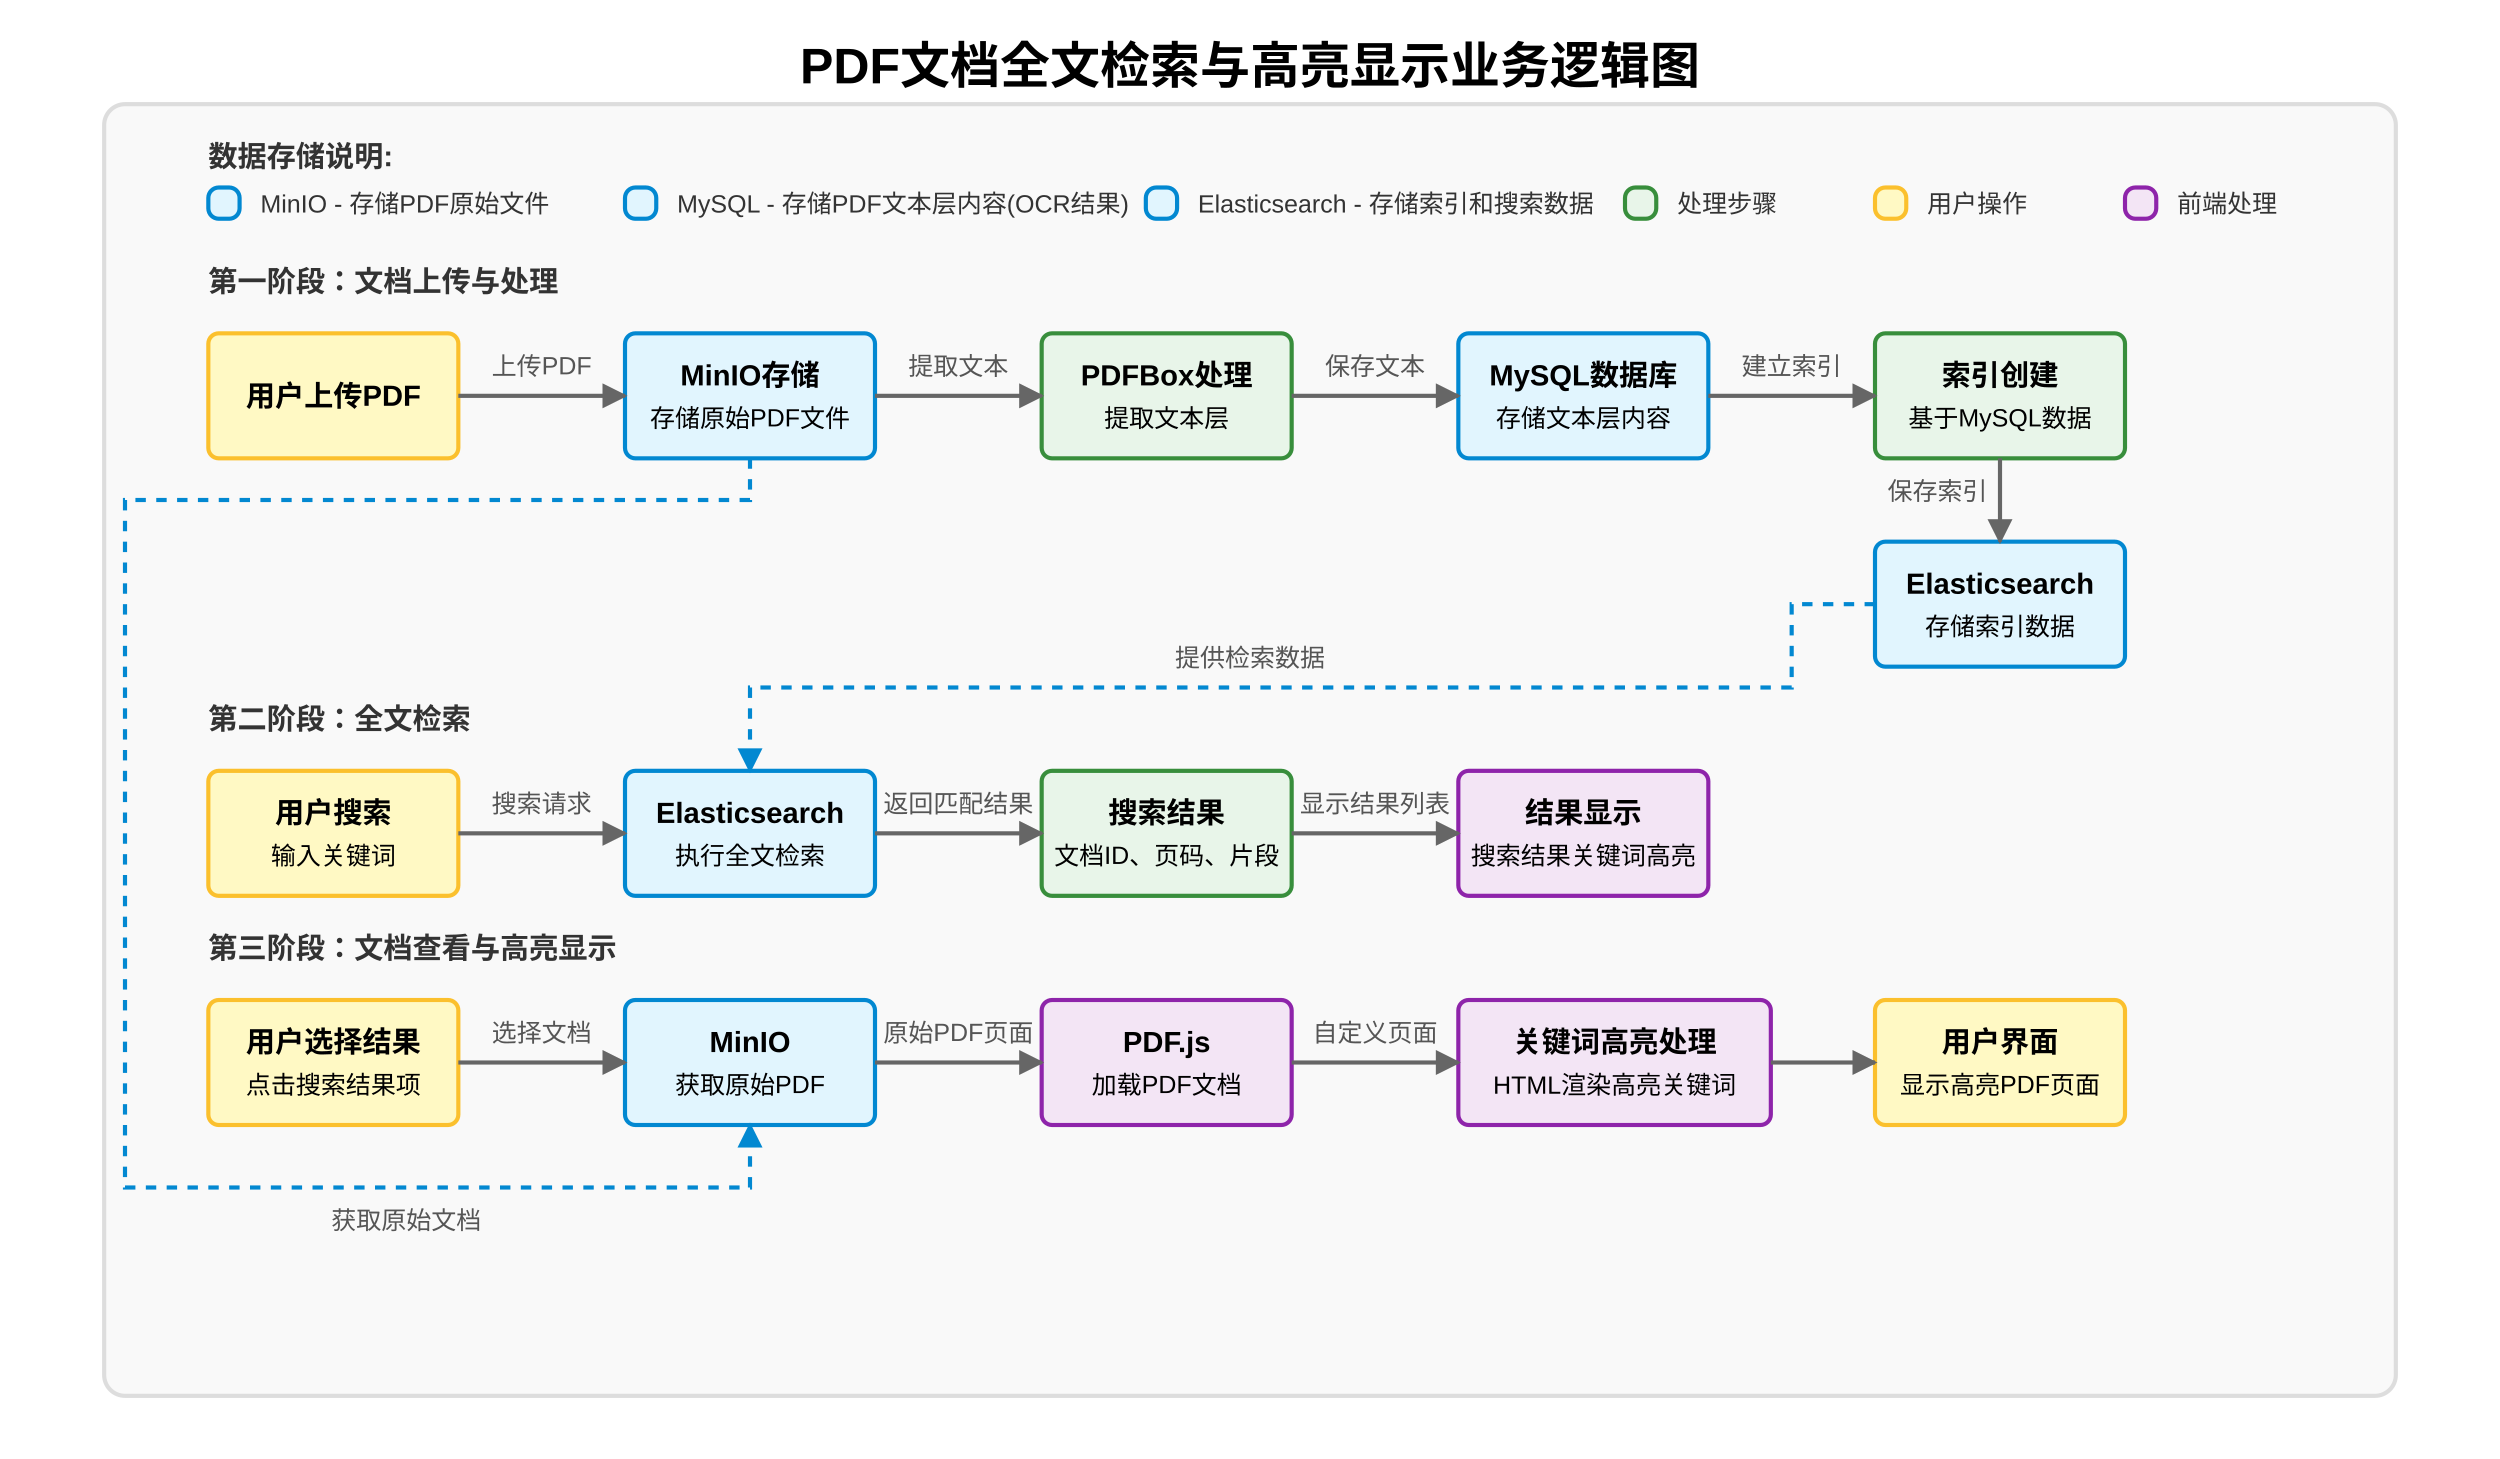
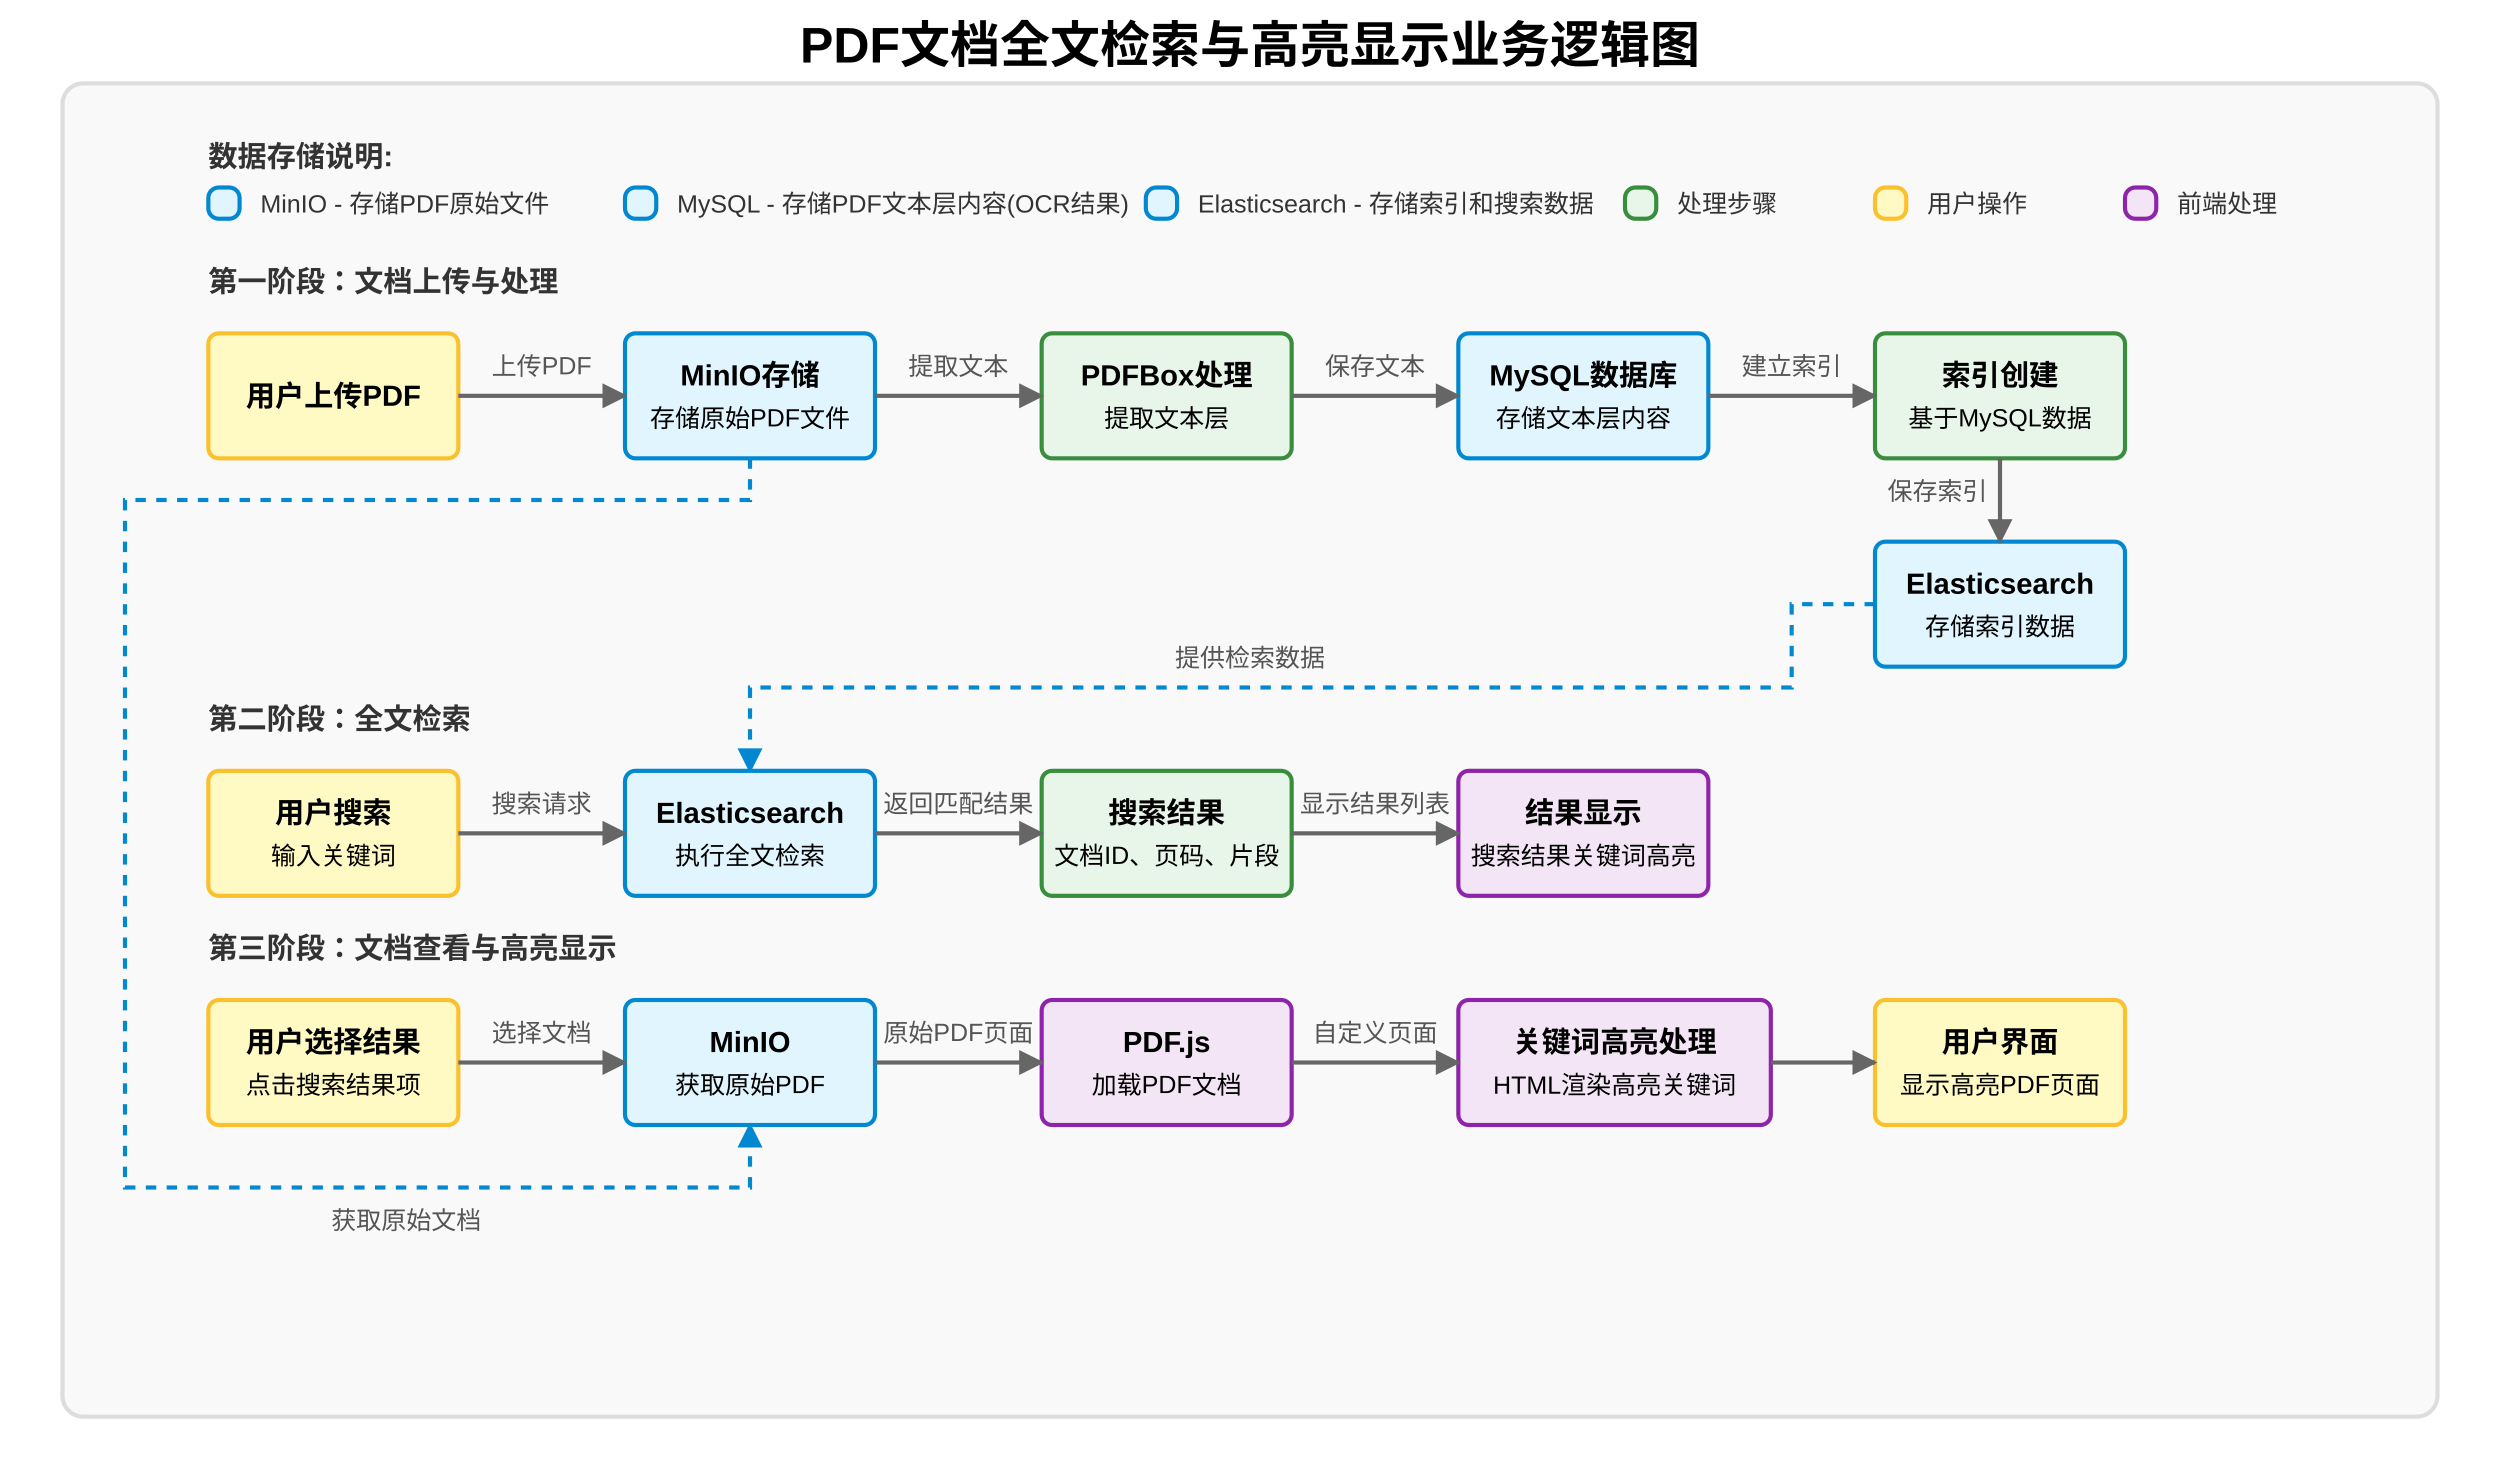
<svg xmlns="http://www.w3.org/2000/svg" width="1200" height="700" viewBox="0 0 1200 700">
  <style>
    .title {
      font-size: 24px;
      font-weight: bold;
      text-anchor: middle;
      font-family: 'Microsoft YaHei', 'SimHei', Arial, sans-serif;
    }
    .subtitle {
      font-size: 18px;
      font-weight: bold;
      text-anchor: middle;
      font-family: 'Microsoft YaHei', 'SimHei', Arial, sans-serif;
    }
    .box-title {
      font-size: 14px;
      font-weight: bold;
      text-anchor: middle;
      font-family: 'Microsoft YaHei', 'SimHei', Arial, sans-serif;
    }
    .text {
      font-size: 12px;
      text-anchor: middle;
      font-family: 'Microsoft YaHei', 'SimHei', Arial, sans-serif;
    }
    .arrow {
      fill: none;
      stroke: #666;
      stroke-width: 2;
      marker-end: url(#arrow);
    }
    .db-box {
      fill: #E1F5FE;
      stroke: #0288D1;
      stroke-width: 2;
      rx: 5;
      ry: 5;
    }
    .process-box {
      fill: #E8F5E9;
      stroke: #388E3C;
      stroke-width: 2;
      rx: 5;
      ry: 5;
    }
    .user-box {
      fill: #FFF9C4;
      stroke: #FBC02D;
      stroke-width: 2;
      rx: 5;
      ry: 5;
    }
    .frontend-process {
      fill: #F3E5F5;
      stroke: #8E24AA;
      stroke-width: 2;
      rx: 5;
      ry: 5;
    }
    .label {
      font-size: 12px;
      text-anchor: middle;
      font-family: 'Microsoft YaHei', 'SimHei', Arial, sans-serif;
      fill: #555;
    }
    .bold-label {
      font-size: 12px;
      font-weight: bold;
      text-anchor: middle;
      font-family: 'Microsoft YaHei', 'SimHei', Arial, sans-serif;
    }
    .phase-label {
      font-size: 14px;
      font-weight: bold;
      text-anchor: start;
      font-family: 'Microsoft YaHei', 'SimHei', Arial, sans-serif;
      fill: #333;
    }
    .highlight {
      fill: #FFECB3;
    }
    .section {
      fill: #f9f9f9;
      stroke: #ddd;
      stroke-width: 2;
      rx: 10;
      ry: 10;
    }
    .legend-item {
      font-size: 12px;
      text-anchor: start;
      font-family: 'Microsoft YaHei', 'SimHei', Arial, sans-serif;
      fill: #333;
    }
    .relation-line {
      fill: none;
      stroke: #0288D1;
      stroke-width: 2;
      stroke-dasharray: 5,5;
      marker-end: url(#arrow-blue);
    }
  </style>
  <defs>
    <marker id="arrow" viewBox="0 0 10 10" refX="9" refY="5" markerWidth="6" markerHeight="6" orient="auto">
      <path d="M 0 0 L 10 5 L 0 10 z" fill="#666" />
    </marker>
    <marker id="arrow-blue" viewBox="0 0 10 10" refX="9" refY="5" markerWidth="6" markerHeight="6" orient="auto">
      <path d="M 0 0 L 10 5 L 0 10 z" fill="#0288D1" />
    </marker>
  </defs>
-   <rect x="50" y="50" width="1100" height="620" class="section" />
-   <text x="600" y="40" class="title">PDF文档全文检索与高亮显示业务逻辑图</text>
+   <rect x="30" y="40" width="1140" height="640" class="section" />
+   <text x="600" y="30" class="title">PDF文档全文检索与高亮显示业务逻辑图</text>
  <text x="100" y="80" class="phase-label">数据存储说明:</text>
  <rect x="100" y="90" width="15" height="15" class="db-box" />
  <text x="125" y="102" class="legend-item">MinIO - 存储PDF原始文件</text>
  <rect x="300" y="90" width="15" height="15" class="db-box" />
  <text x="325" y="102" class="legend-item">MySQL - 存储PDF文本层内容(OCR结果)</text>
  <rect x="550" y="90" width="15" height="15" class="db-box" />
  <text x="575" y="102" class="legend-item">Elasticsearch - 存储索引和搜索数据</text>
  <rect x="780" y="90" width="15" height="15" class="process-box" />
  <text x="805" y="102" class="legend-item">处理步骤</text>
  <rect x="900" y="90" width="15" height="15" class="user-box" />
  <text x="925" y="102" class="legend-item">用户操作</text>
  <rect x="1020" y="90" width="15" height="15" class="frontend-process" />
  <text x="1045" y="102" class="legend-item">前端处理</text>
  <text x="100" y="140" class="phase-label">第一阶段：文档上传与处理</text>
  <rect x="100" y="160" width="120" height="60" class="user-box" />
  <text x="160" y="195" class="box-title">用户上传PDF</text>
  <rect x="300" y="160" width="120" height="60" class="db-box" />
  <text x="360" y="185" class="box-title">MinIO存储</text>
  <text x="360" y="205" class="text">存储原始PDF文件</text>
  <rect x="500" y="160" width="120" height="60" class="process-box" />
  <text x="560" y="185" class="box-title">PDFBox处理</text>
  <text x="560" y="205" class="text">提取文本层</text>
  <rect x="700" y="160" width="120" height="60" class="db-box" />
  <text x="760" y="185" class="box-title">MySQL数据库</text>
  <text x="760" y="205" class="text">存储文本层内容</text>
  <rect x="900" y="160" width="120" height="60" class="process-box" />
  <text x="960" y="185" class="box-title">索引创建</text>
  <text x="960" y="205" class="text">基于MySQL数据</text>
  <rect x="900" y="260" width="120" height="60" class="db-box" />
  <text x="960" y="285" class="box-title">Elasticsearch</text>
  <text x="960" y="305" class="text">存储索引数据</text>
  <line x1="220" y1="190" x2="300" y2="190" class="arrow" />
  <line x1="420" y1="190" x2="500" y2="190" class="arrow" />
  <line x1="620" y1="190" x2="700" y2="190" class="arrow" />
  <line x1="820" y1="190" x2="900" y2="190" class="arrow" />
  <line x1="960" y1="220" x2="960" y2="260" class="arrow" />
  <text x="260" y="180" class="label">上传PDF</text>
  <text x="460" y="180" class="label">提取文本</text>
  <text x="660" y="180" class="label">保存文本</text>
  <text x="860" y="180" class="label">建立索引</text>
  <text x="930" y="240" class="label">保存索引</text>
  <text x="100" y="350" class="phase-label">第二阶段：全文检索</text>
  <rect x="100" y="370" width="120" height="60" class="user-box" />
  <text x="160" y="395" class="box-title">用户搜索</text>
  <text x="160" y="415" class="text">输入关键词</text>
  <rect x="300" y="370" width="120" height="60" class="db-box" />
  <text x="360" y="395" class="box-title">Elasticsearch</text>
  <text x="360" y="415" class="text">执行全文检索</text>
  <rect x="500" y="370" width="120" height="60" class="process-box" />
  <text x="560" y="395" class="box-title">搜索结果</text>
  <text x="560" y="415" class="text">文档ID、页码、片段</text>
  <rect x="700" y="370" width="120" height="60" class="frontend-process" />
  <text x="760" y="395" class="box-title">结果显示</text>
  <text x="760" y="415" class="text">搜索结果关键词高亮</text>
  <line x1="220" y1="400" x2="300" y2="400" class="arrow" />
  <line x1="420" y1="400" x2="500" y2="400" class="arrow" />
  <line x1="620" y1="400" x2="700" y2="400" class="arrow" />
  <text x="260" y="390" class="label">搜索请求</text>
  <text x="460" y="390" class="label">返回匹配结果</text>
  <text x="660" y="390" class="label">显示结果列表</text>
  <text x="100" y="460" class="phase-label">第三阶段：文档查看与高亮显示</text>
  <rect x="100" y="480" width="120" height="60" class="user-box" />
  <text x="160" y="505" class="box-title">用户选择结果</text>
  <text x="160" y="525" class="text">点击搜索结果项</text>
  <rect x="300" y="480" width="120" height="60" class="db-box" />
  <text x="360" y="505" class="box-title">MinIO</text>
  <text x="360" y="525" class="text">获取原始PDF</text>
  <rect x="500" y="480" width="120" height="60" class="frontend-process" />
  <text x="560" y="505" class="box-title">PDF.js</text>
  <text x="560" y="525" class="text">加载PDF文档</text>
  <rect x="700" y="480" width="150" height="60" class="frontend-process" />
  <text x="775" y="505" class="box-title">关键词高亮处理</text>
  <text x="775" y="525" class="text">HTML渲染高亮关键词</text>
  <rect x="900" y="480" width="120" height="60" class="user-box" />
  <text x="960" y="505" class="box-title">用户界面</text>
  <text x="960" y="525" class="text">显示高亮PDF页面</text>
  <line x1="220" y1="510" x2="300" y2="510" class="arrow" />
  <line x1="420" y1="510" x2="500" y2="510" class="arrow" />
  <line x1="620" y1="510" x2="700" y2="510" class="arrow" />
  <line x1="850" y1="510" x2="900" y2="510" class="arrow" />
  <path d="M 900,290 L 860,290 L 860,330 L 360,330 L 360,370" class="relation-line" />
  <path d="M 360,220 L 360,240 L 60,240 L 60,570 L 360,570 L 360,540" class="relation-line" />
  <text x="260" y="500" class="label">选择文档</text>
  <text x="460" y="500" class="label">原始PDF页面</text>
  <text x="660" y="500" class="label">自定义页面</text>
  <text x="600" y="320" class="label" fill="#0288D1">提供检索数据</text>
  <text x="195" y="590" class="label" fill="#0288D1">获取原始文档</text>
</svg>
